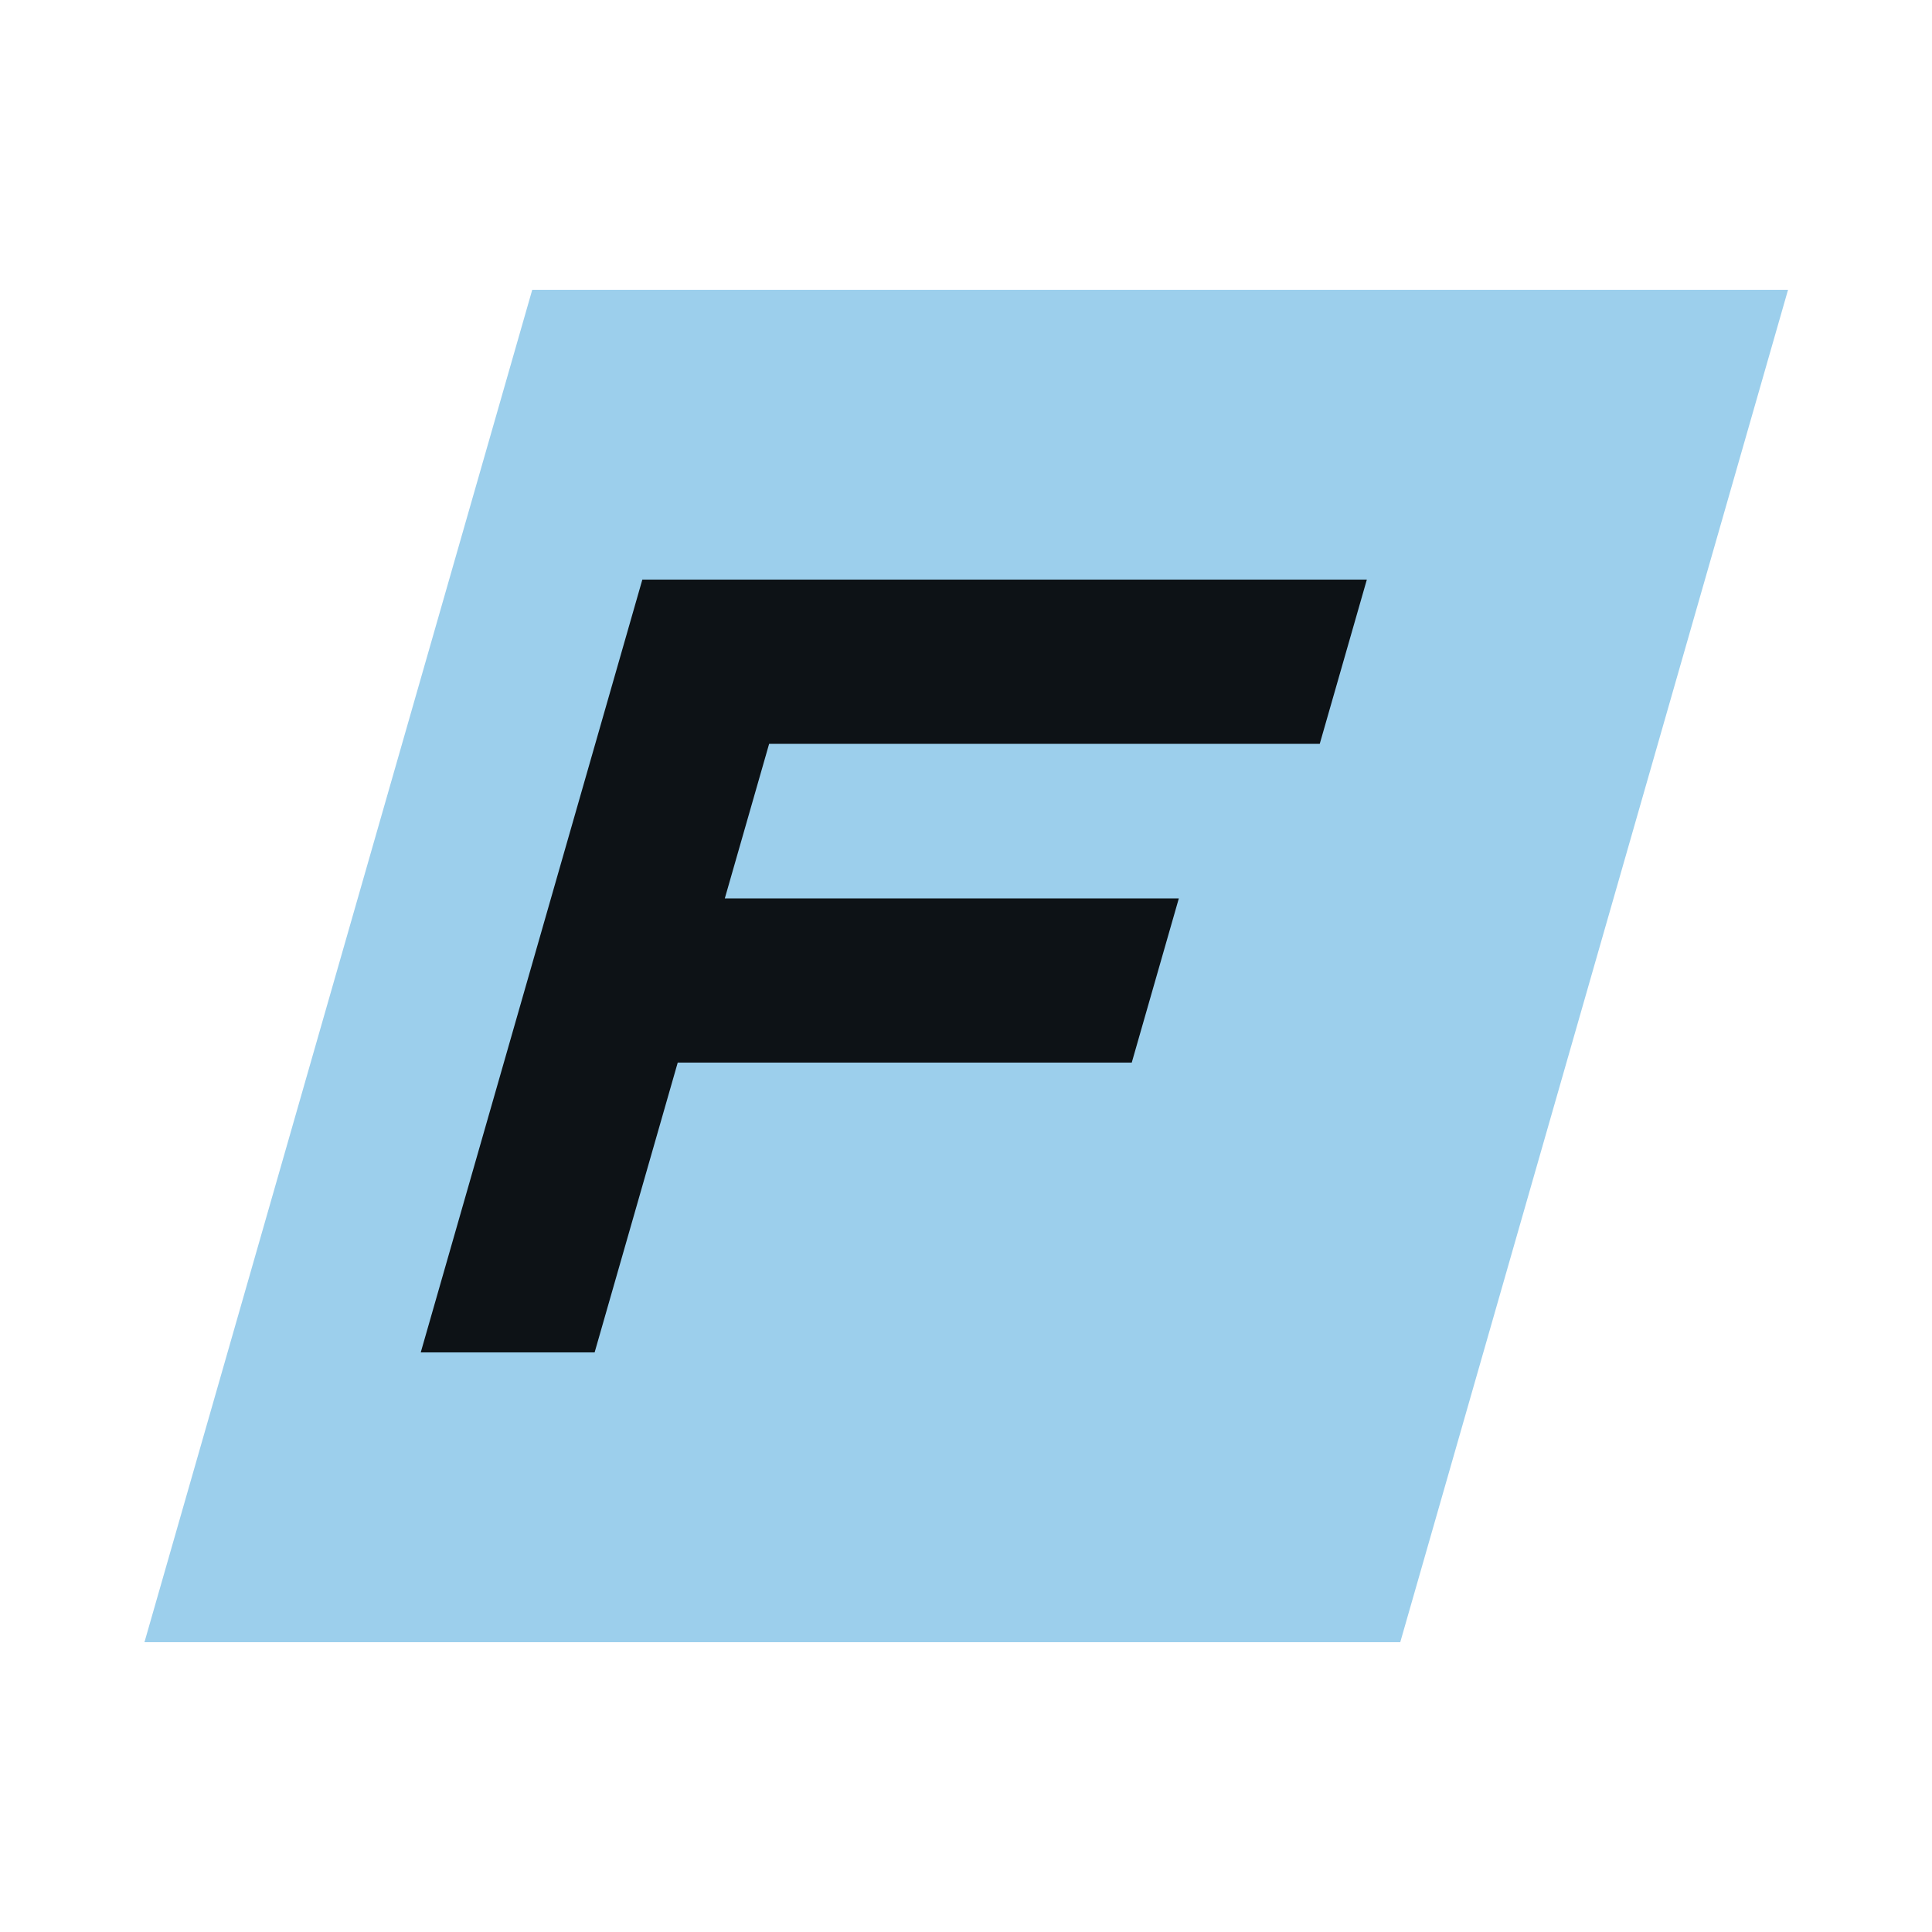
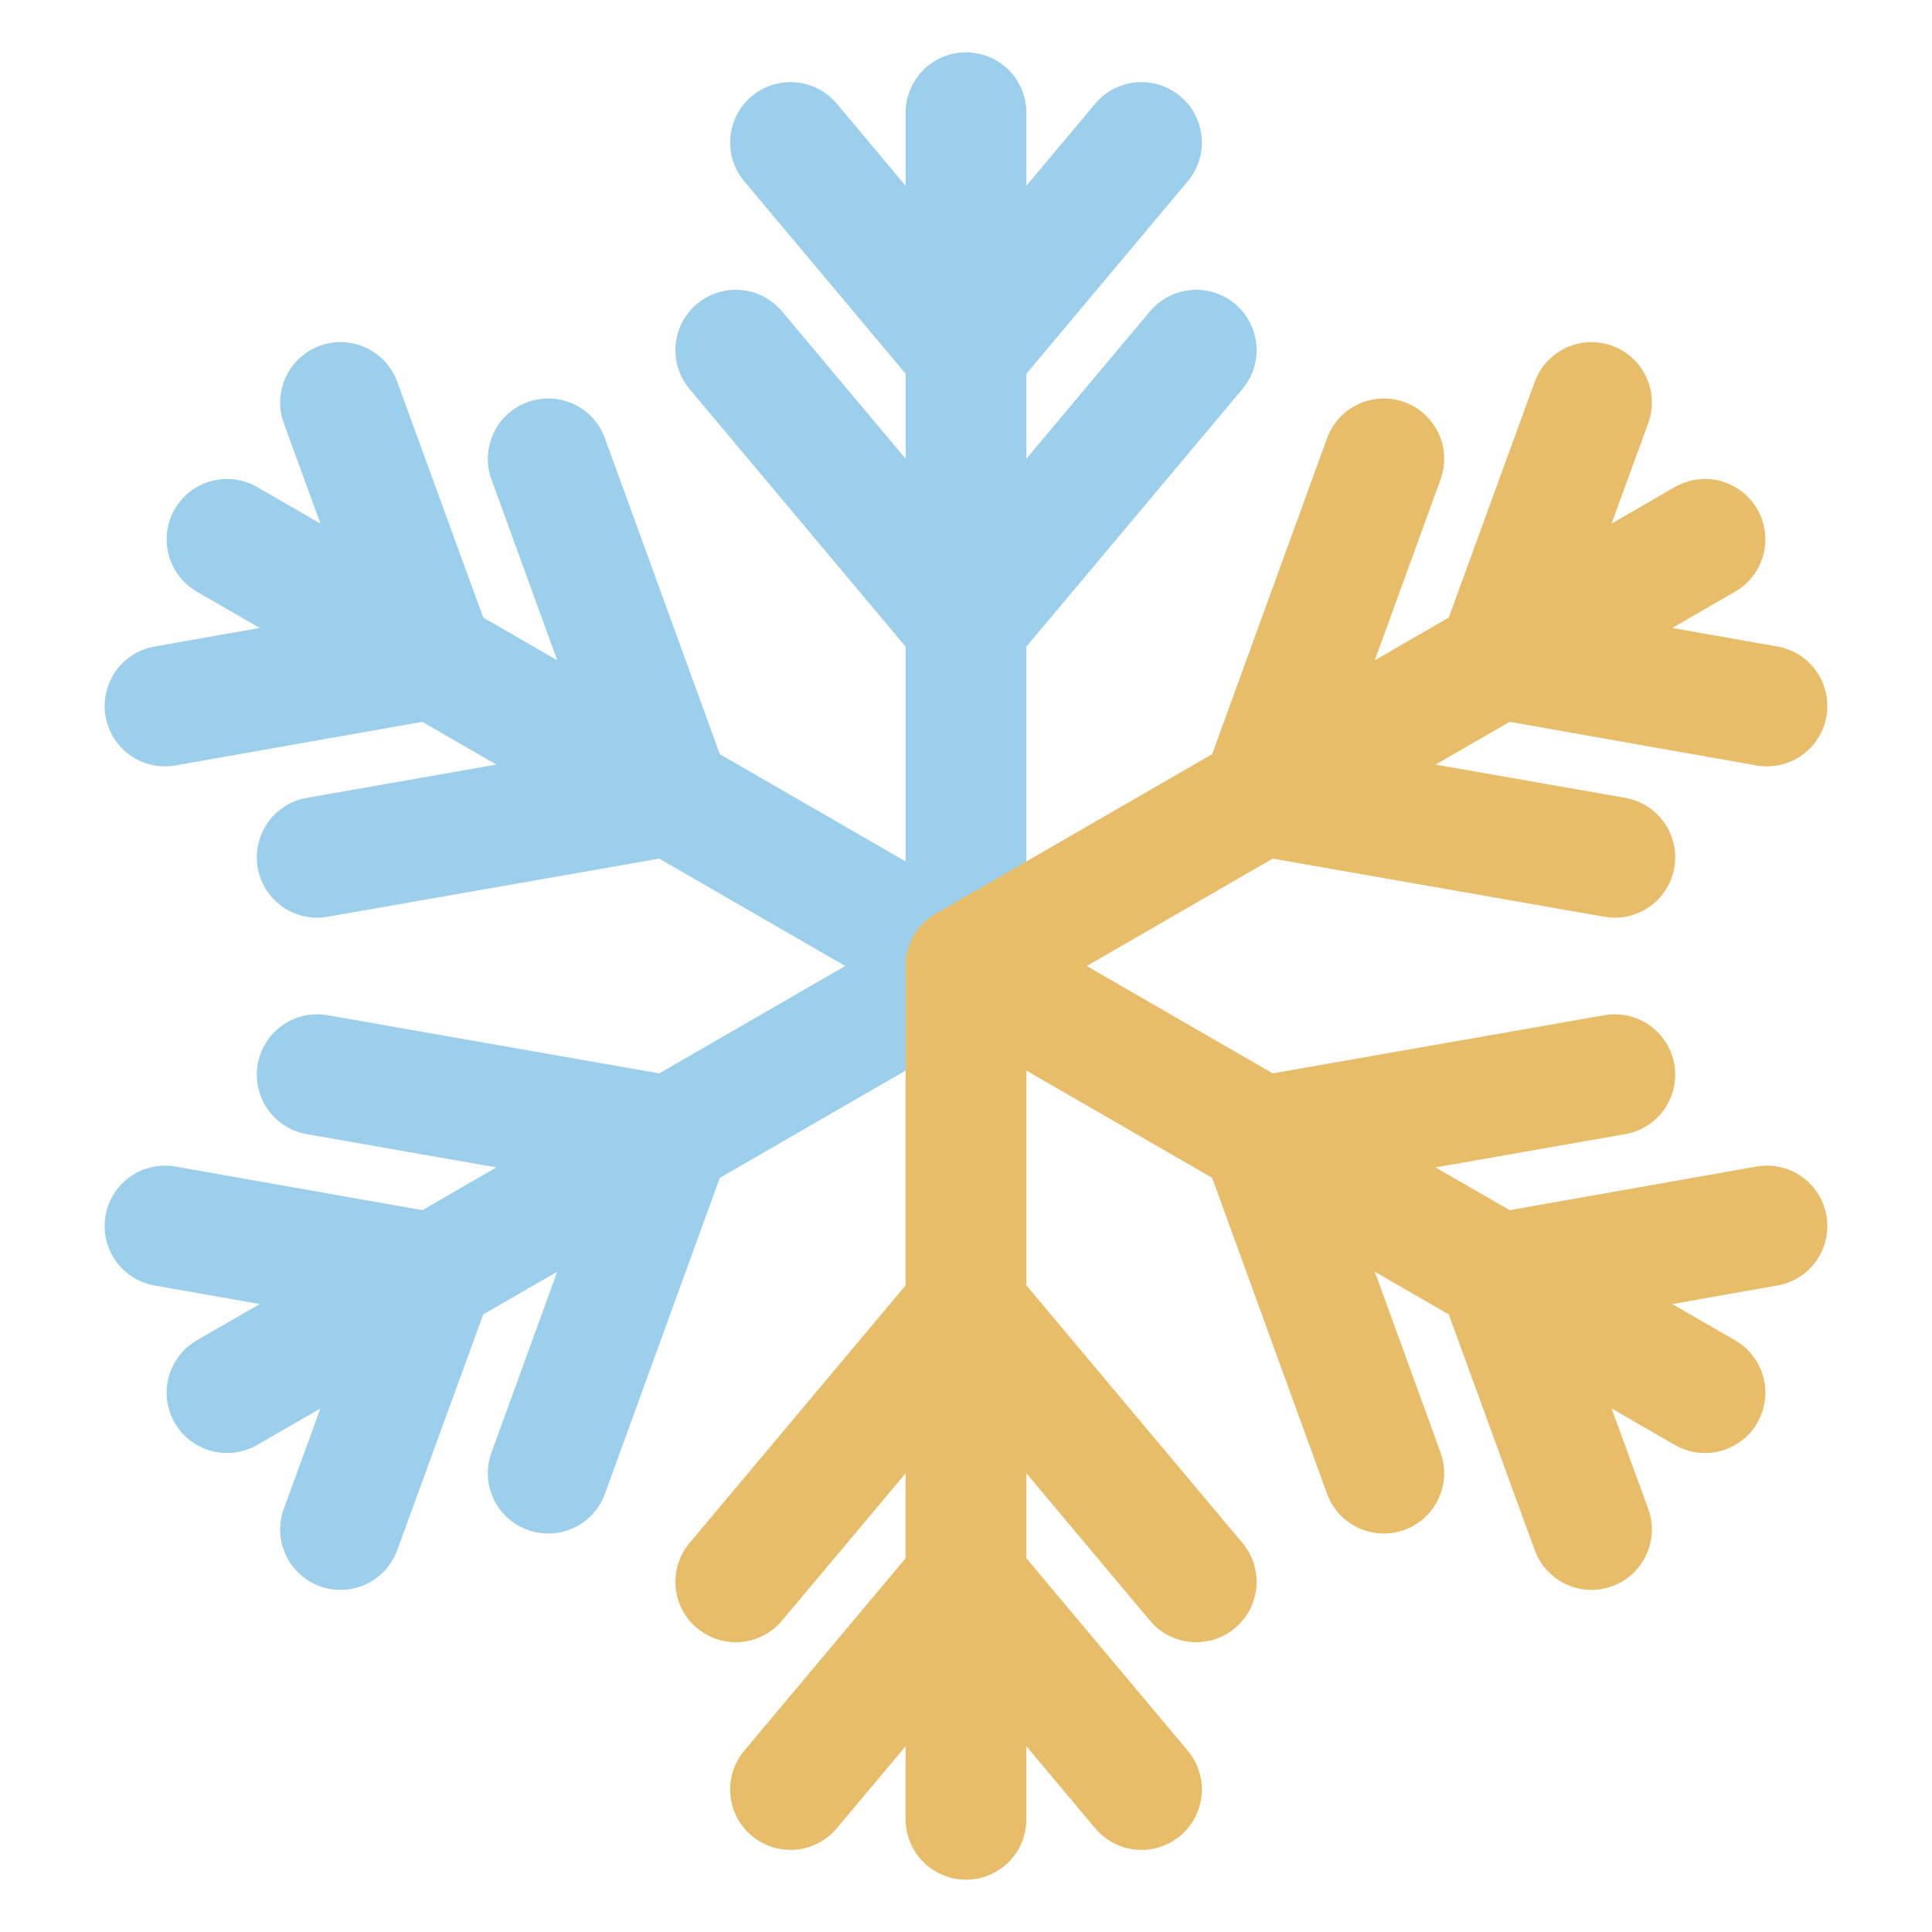
- <svg xmlns="http://www.w3.org/2000/svg" width="40" height="40" viewBox="0 0 40 40" fill="none" role="img" aria-label="Frost's Mod Manager">
-   <g transform="translate(12.74, 0) skewX(-16)">
-     <rect x="0" y="6" width="26" height="28" fill="#9ccfec" />
-     <path d="M4 12h15v3.4H7.6V18.6H17V22H7.6V28H4Z" fill="#0d1216" />
+ <svg xmlns="http://www.w3.org/2000/svg" width="40" height="40" viewBox="0 0 24 24" fill="none" role="img" aria-label="Frost's Studio">
+   <g stroke-width="1.5" stroke-linecap="round" stroke-linejoin="round">
+     <g stroke="#9ccfec">
+       <path d="M 12.00 12.00 L 12.00 1.40 M 12.00 7.76 L 9.14 4.35 M 12.00 7.76 L 14.86 4.35 M 12.00 4.37 L 9.82 1.77 M 12.00 4.37 L 14.18 1.77" />
+       <path d="M 12.00 12.00 L 2.82 6.70 M 8.33 9.88 L 3.94 10.65 M 8.33 9.88 L 6.81 5.70 M 5.39 8.18 L 2.05 8.77 M 5.39 8.18 L 4.23 5.00" />
+       <path d="M 12.00 12.00 L 2.82 17.30 M 8.33 14.12 L 6.81 18.30 M 8.33 14.12 L 3.94 13.35 M 5.39 15.82 L 4.23 19.00 M 5.39 15.82 L 2.05 15.23" />
+     </g>
+     <g stroke="#e8bd6a">
+       <path d="M 12.00 12.00 L 12.00 22.60 M 12.00 16.24 L 14.86 19.65 M 12.00 16.24 L 9.14 19.65 M 12.00 19.63 L 14.18 22.23 M 12.00 19.63 L 9.82 22.23" />
+       <path d="M 12.00 12.00 L 21.18 17.30 M 15.67 14.12 L 20.06 13.35 M 15.67 14.12 L 17.19 18.30 M 18.61 15.82 L 21.95 15.23 M 18.61 15.82 L 19.77 19.00" />
+       <path d="M 12.00 12.00 L 21.18 6.70 M 15.67 9.88 L 17.19 5.70 M 15.67 9.88 L 20.06 10.65 M 18.61 8.18 L 19.77 5.00 M 18.61 8.18 L 21.95 8.77" />
+     </g>
  </g>
</svg>
